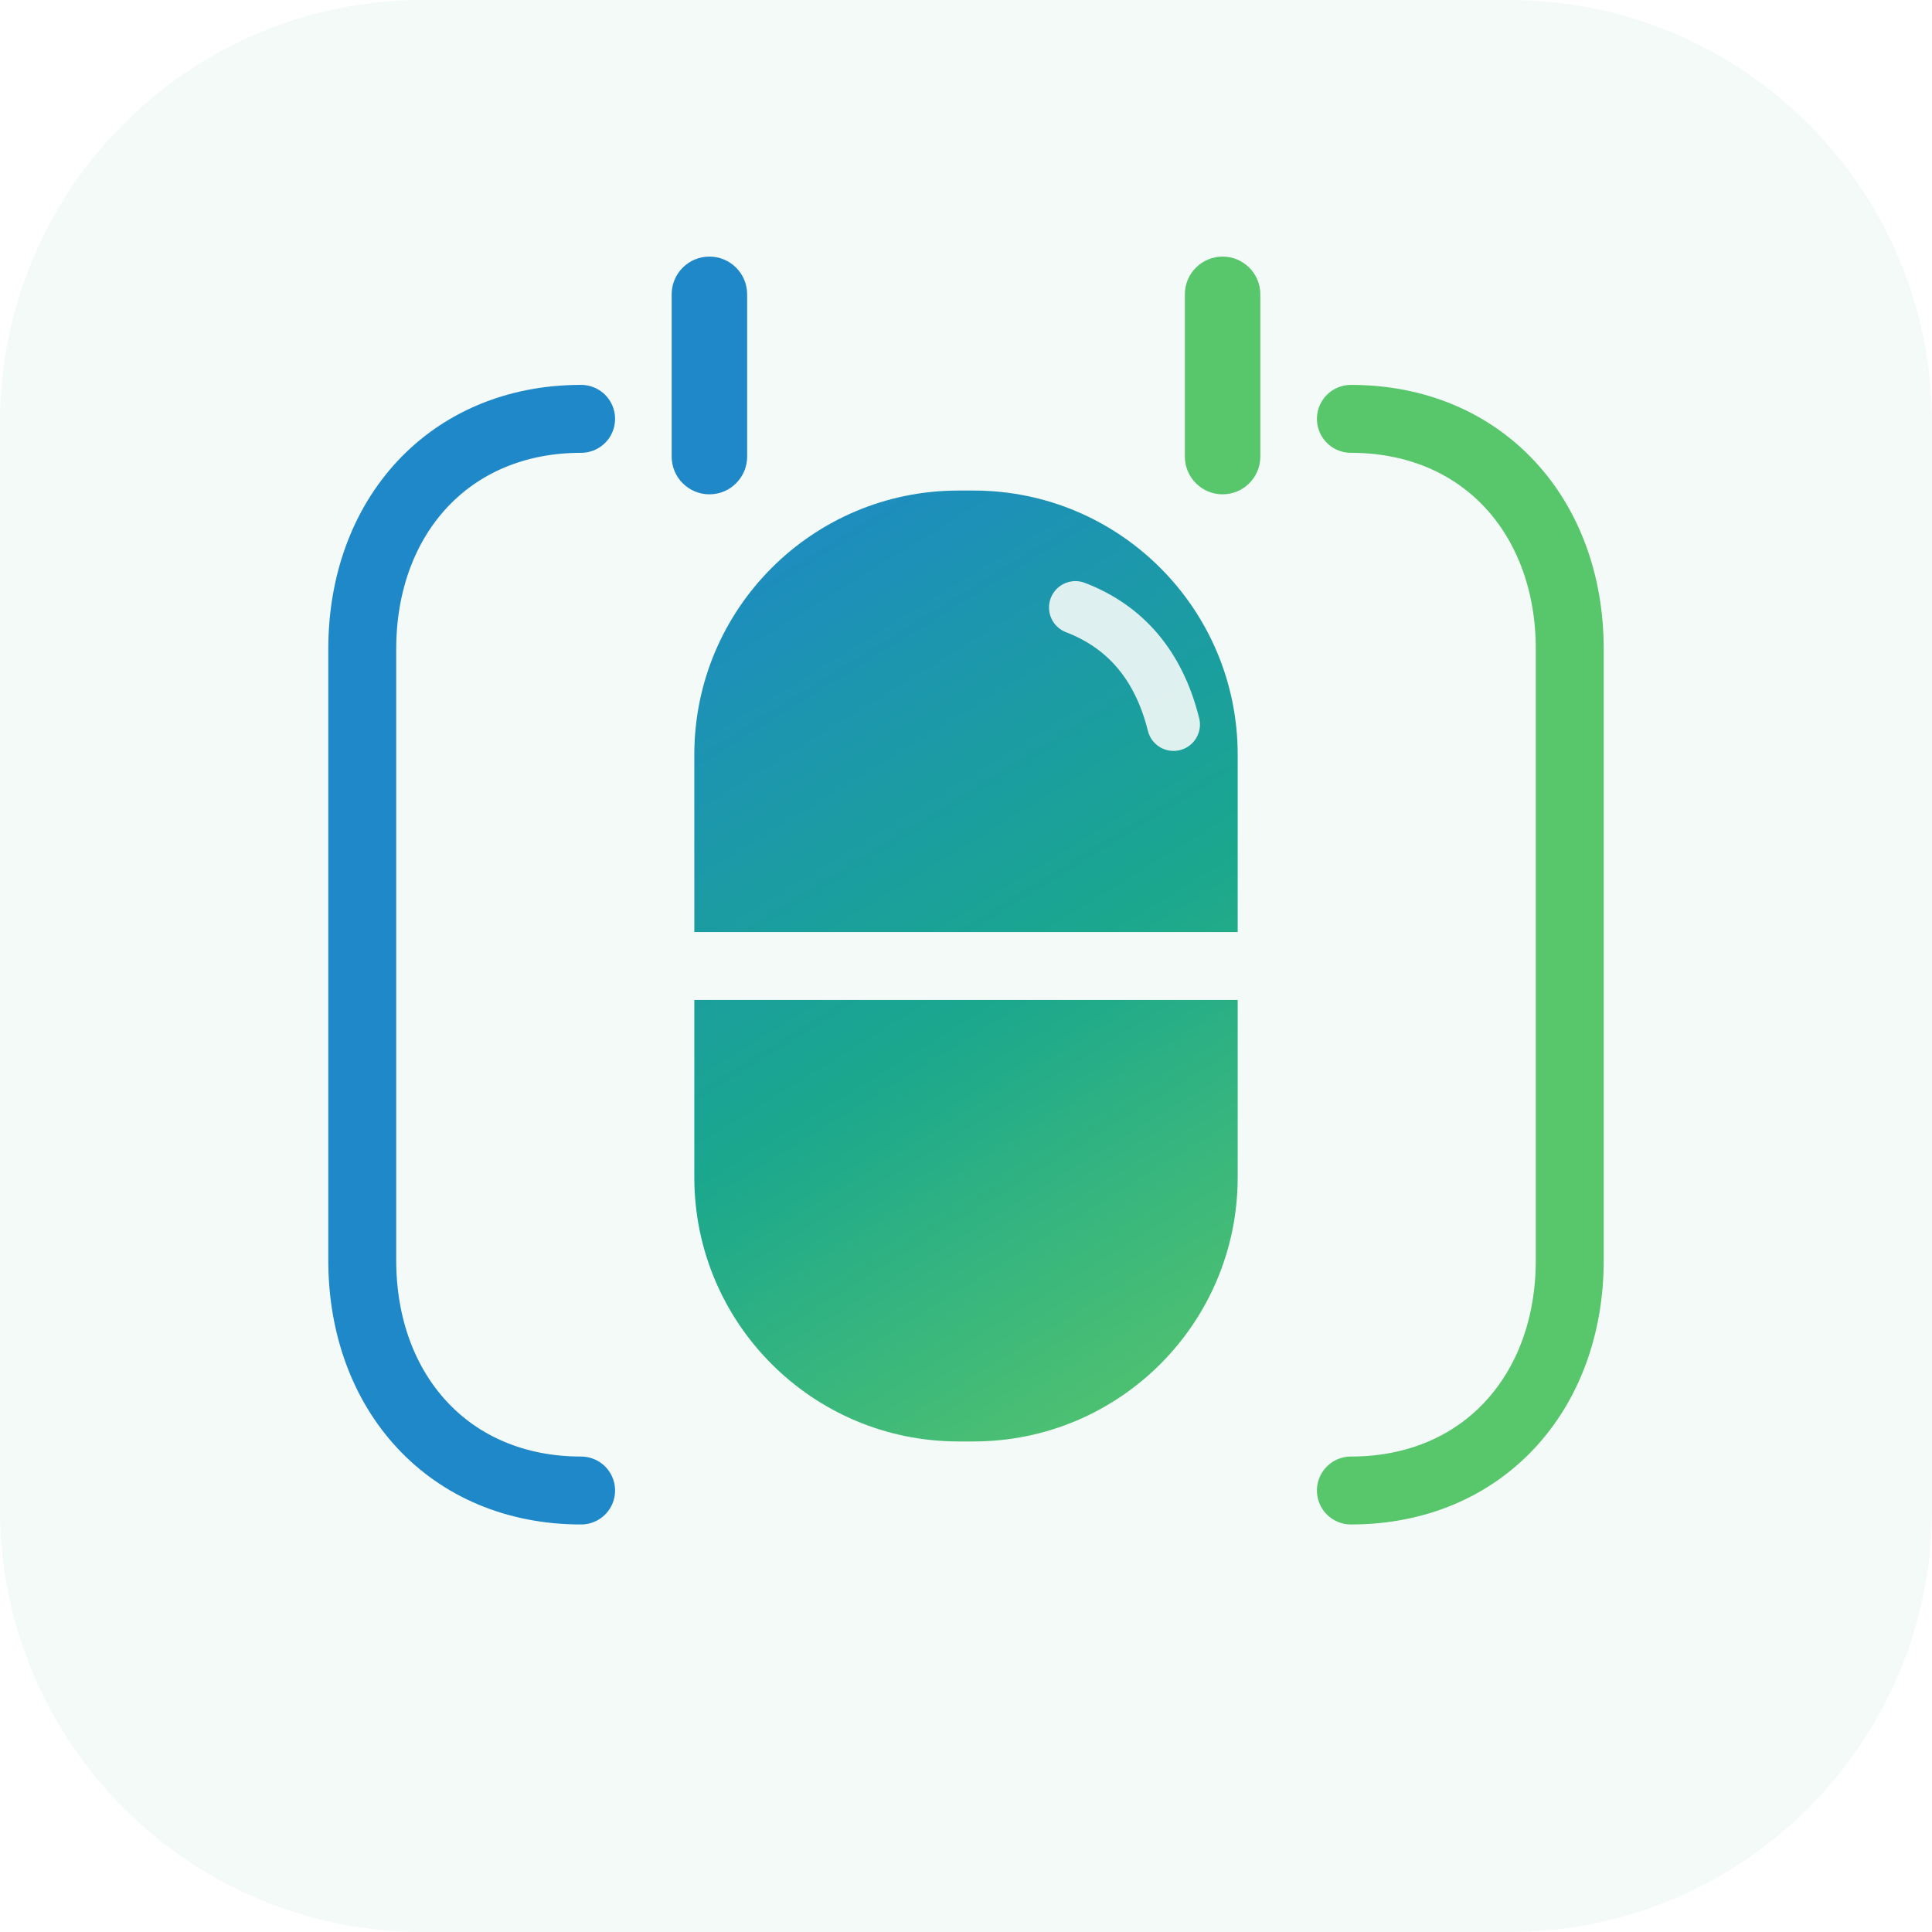
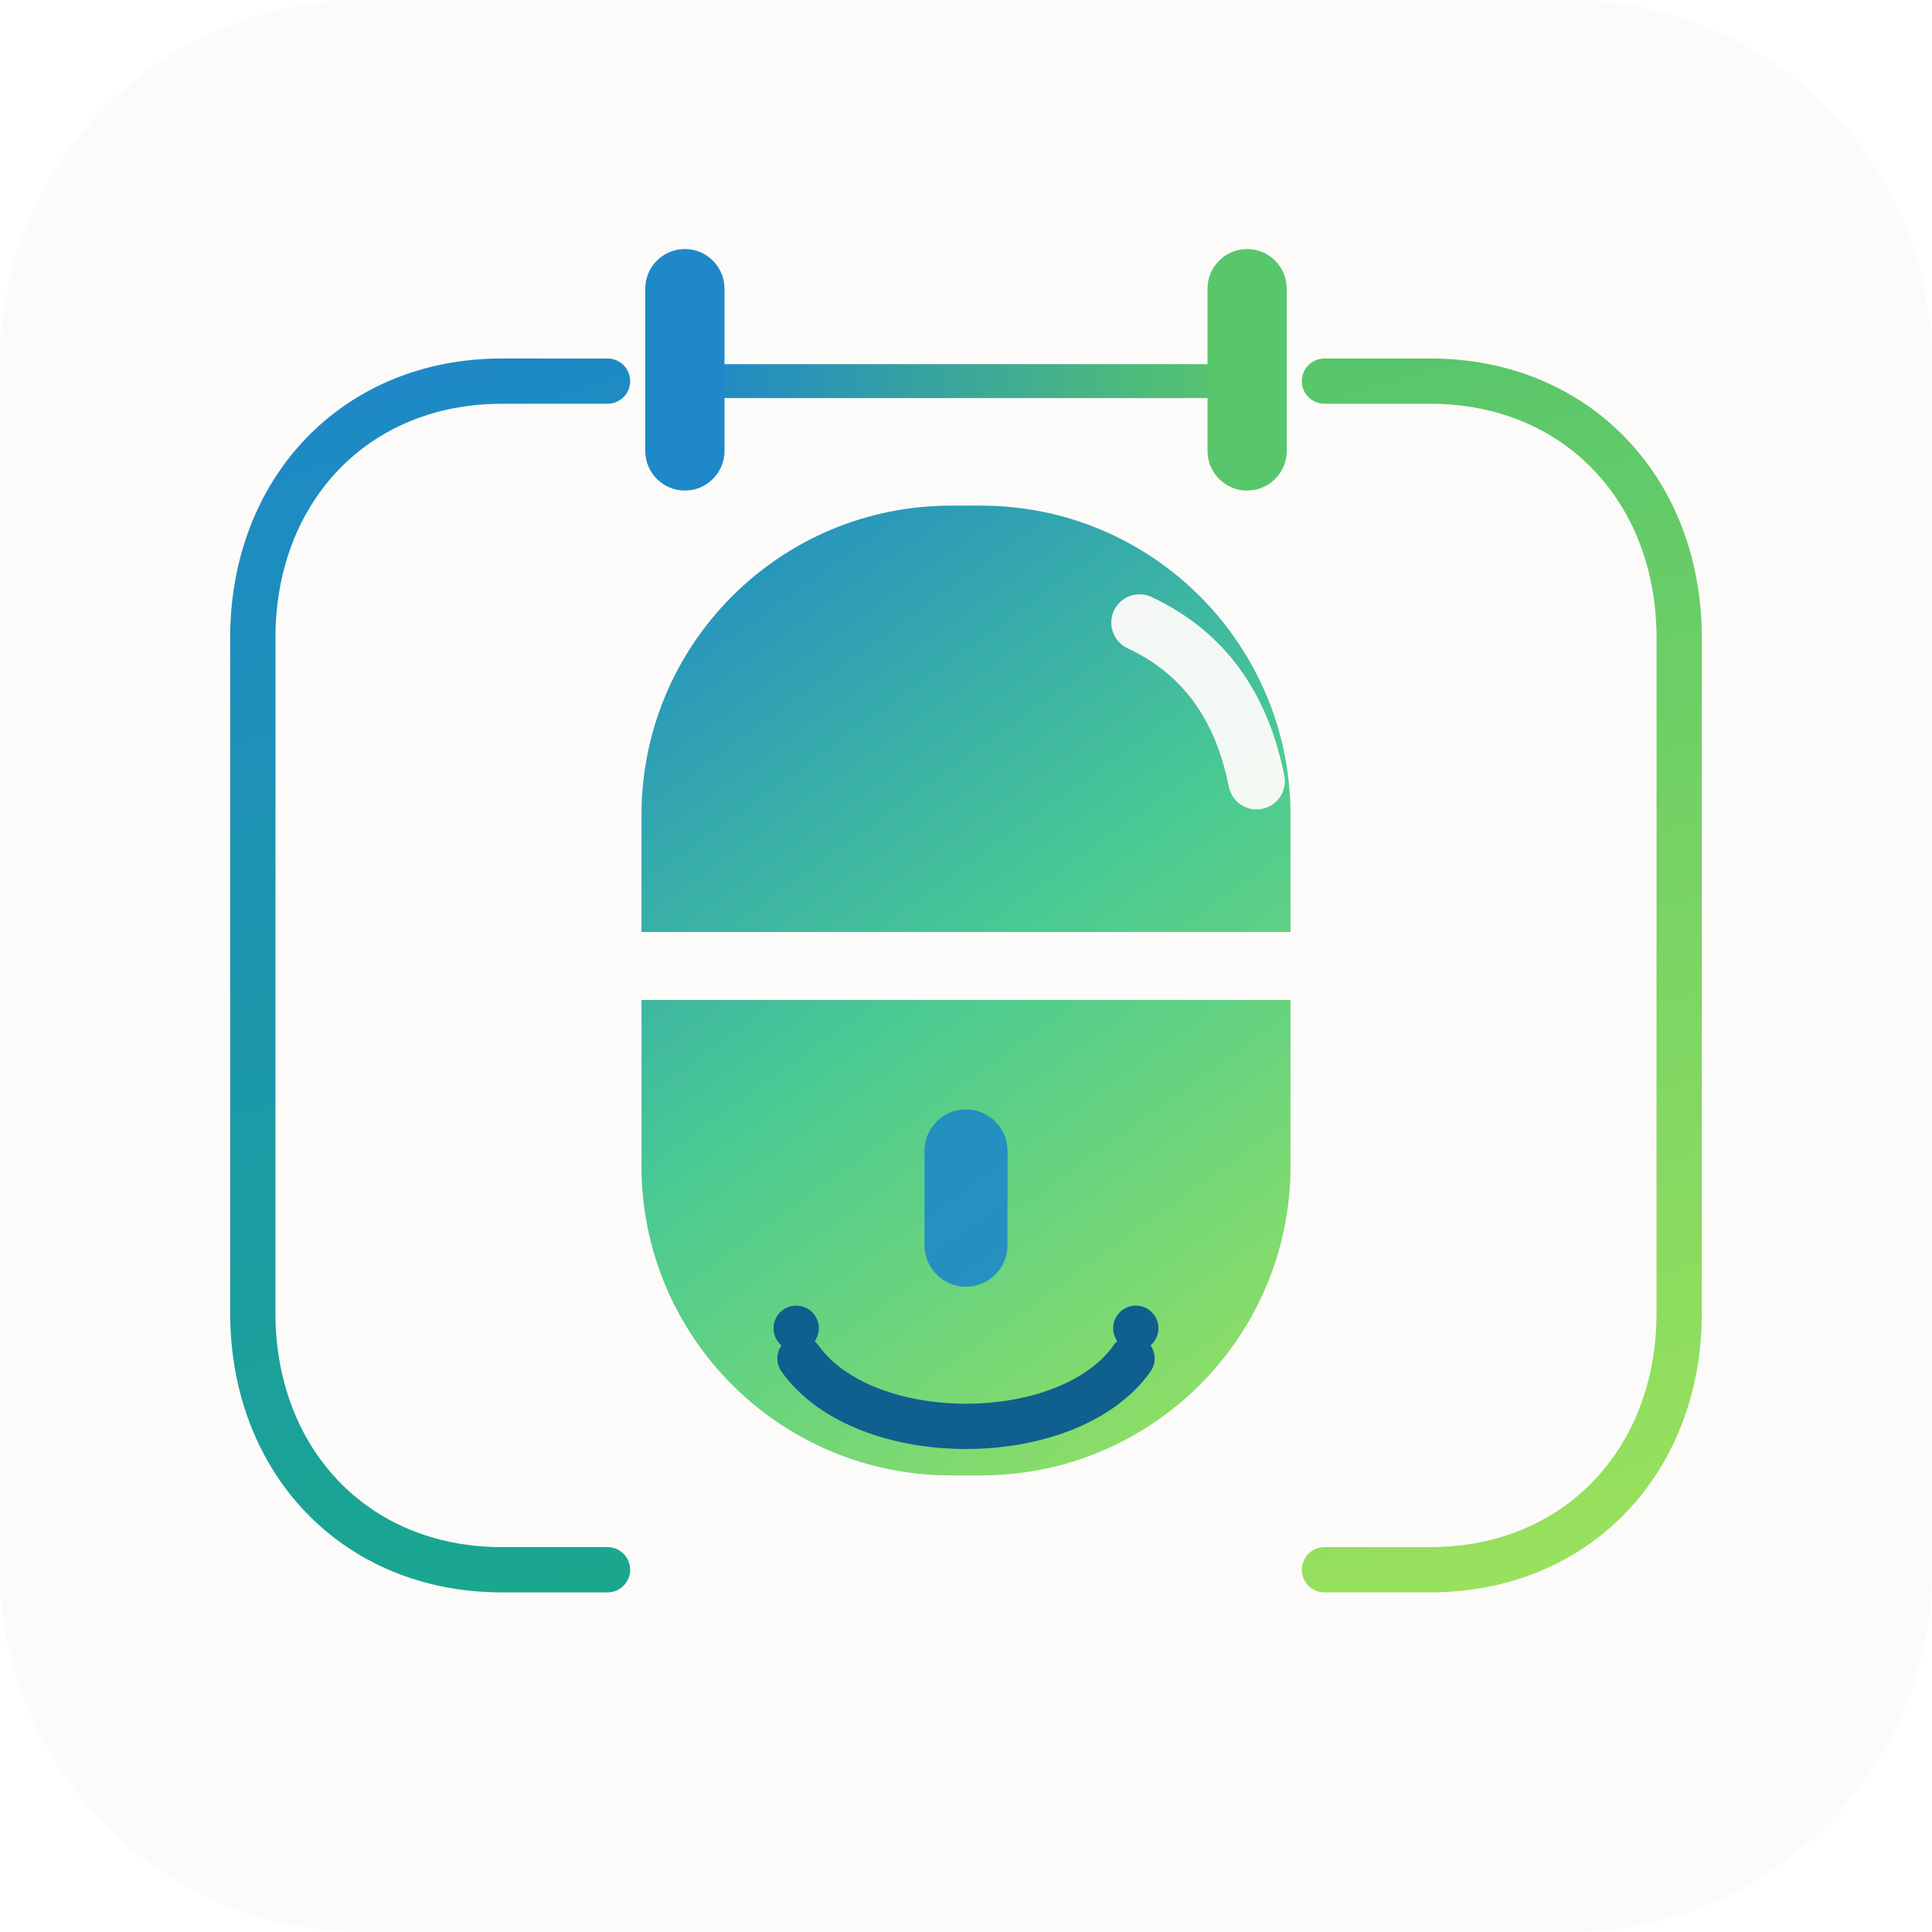
<svg xmlns="http://www.w3.org/2000/svg" width="512" height="512" viewBox="0 0 512 512" fill="none">
-   <rect width="512" height="512" rx="112" fill="#F4FAF8" />
-   <path d="M154 111C119 111 96 137 96 172V334C96 369 119 395 154 395" stroke="#1E88C8" stroke-width="18" stroke-linecap="round" />
-   <path d="M358 111C393 111 416 137 416 172V334C416 369 393 395 358 395" stroke="#58C66B" stroke-width="18" stroke-linecap="round" />
-   <rect x="184" y="130" width="144" height="252" rx="70" fill="url(#g)" />
-   <path d="M184 256H328" stroke="#F4FAF8" stroke-width="18" stroke-linecap="round" />
-   <path d="M285 161C298 166 307 176 311 192" stroke="#F4FAF8" stroke-width="14" stroke-linecap="round" opacity=".9" />
-   <rect x="178" y="68" width="20" height="63" rx="10" fill="#1E88C8" />
-   <rect x="314" y="68" width="20" height="63" rx="10" fill="#58C66B" />
+   <rect width="512" height="512" rx="96" fill="#FDFBF9" />
+   <path d="M161 101H133C94 101 67 130 67 169V348C67 387 94 416 133 416H161" stroke="url(#leftFrame)" stroke-width="12" stroke-linecap="round" />
+   <path d="M351 101H379C418 101 445 130 445 169V348C445 387 418 416 379 416H351" stroke="url(#rightFrame)" stroke-width="12" stroke-linecap="round" />
+   <path d="M184 101H328" stroke="url(#topFrame)" stroke-width="9" stroke-linecap="round" />
+   <rect x="171" y="66" width="21" height="64" rx="10.5" fill="#1E88C8" />
+   <rect x="320" y="66" width="21" height="64" rx="10.5" fill="#58C66B" />
+   <rect x="170" y="134" width="172" height="257" rx="82" fill="url(#pill)" />
+   <path d="M170 256H342" stroke="#FDFBF9" stroke-width="18" stroke-linecap="round" />
+   <path d="M302 165C319 173 329 187 333 207" stroke="#FDFBF9" stroke-width="15" stroke-linecap="round" opacity="0.95" />
+   <rect x="245" y="294" width="22" height="47" rx="11" fill="#1E88C8" opacity="0.9" />
+   <path d="M212 360C229 384 283 384 300 360" stroke="#0F5F8F" stroke-width="12" stroke-linecap="round" />
+   <circle cx="211" cy="352" r="6" fill="#0F5F8F" />
+   <circle cx="301" cy="352" r="6" fill="#0F5F8F" />
  <defs>
-     <linearGradient id="g" x1="184" x2="335" y1="130" y2="375" gradientUnits="userSpaceOnUse">
+     <linearGradient id="leftFrame" x1="67" x2="161" y1="101" y2="416" gradientUnits="userSpaceOnUse">
      <stop stop-color="#1E88C8" />
-       <stop offset=".54" stop-color="#1AA78E" />
+       <stop offset="1" stop-color="#1AA78E" />
+     </linearGradient>
+     <linearGradient id="rightFrame" x1="351" x2="445" y1="101" y2="416" gradientUnits="userSpaceOnUse">
+       <stop stop-color="#58C66B" />
+       <stop offset="1" stop-color="#9BE25D" />
+     </linearGradient>
+     <linearGradient id="topFrame" x1="184" x2="328" y1="101" y2="101" gradientUnits="userSpaceOnUse">
+       <stop stop-color="#1E88C8" />
      <stop offset="1" stop-color="#58C66B" />
+     </linearGradient>
+     <linearGradient id="pill" x1="170" x2="350" y1="134" y2="384" gradientUnits="userSpaceOnUse">
+       <stop stop-color="#1E88C8" />
+       <stop offset="0.5" stop-color="#4CCB91" />
+       <stop offset="1" stop-color="#9BE25D" />
    </linearGradient>
  </defs>
</svg>
